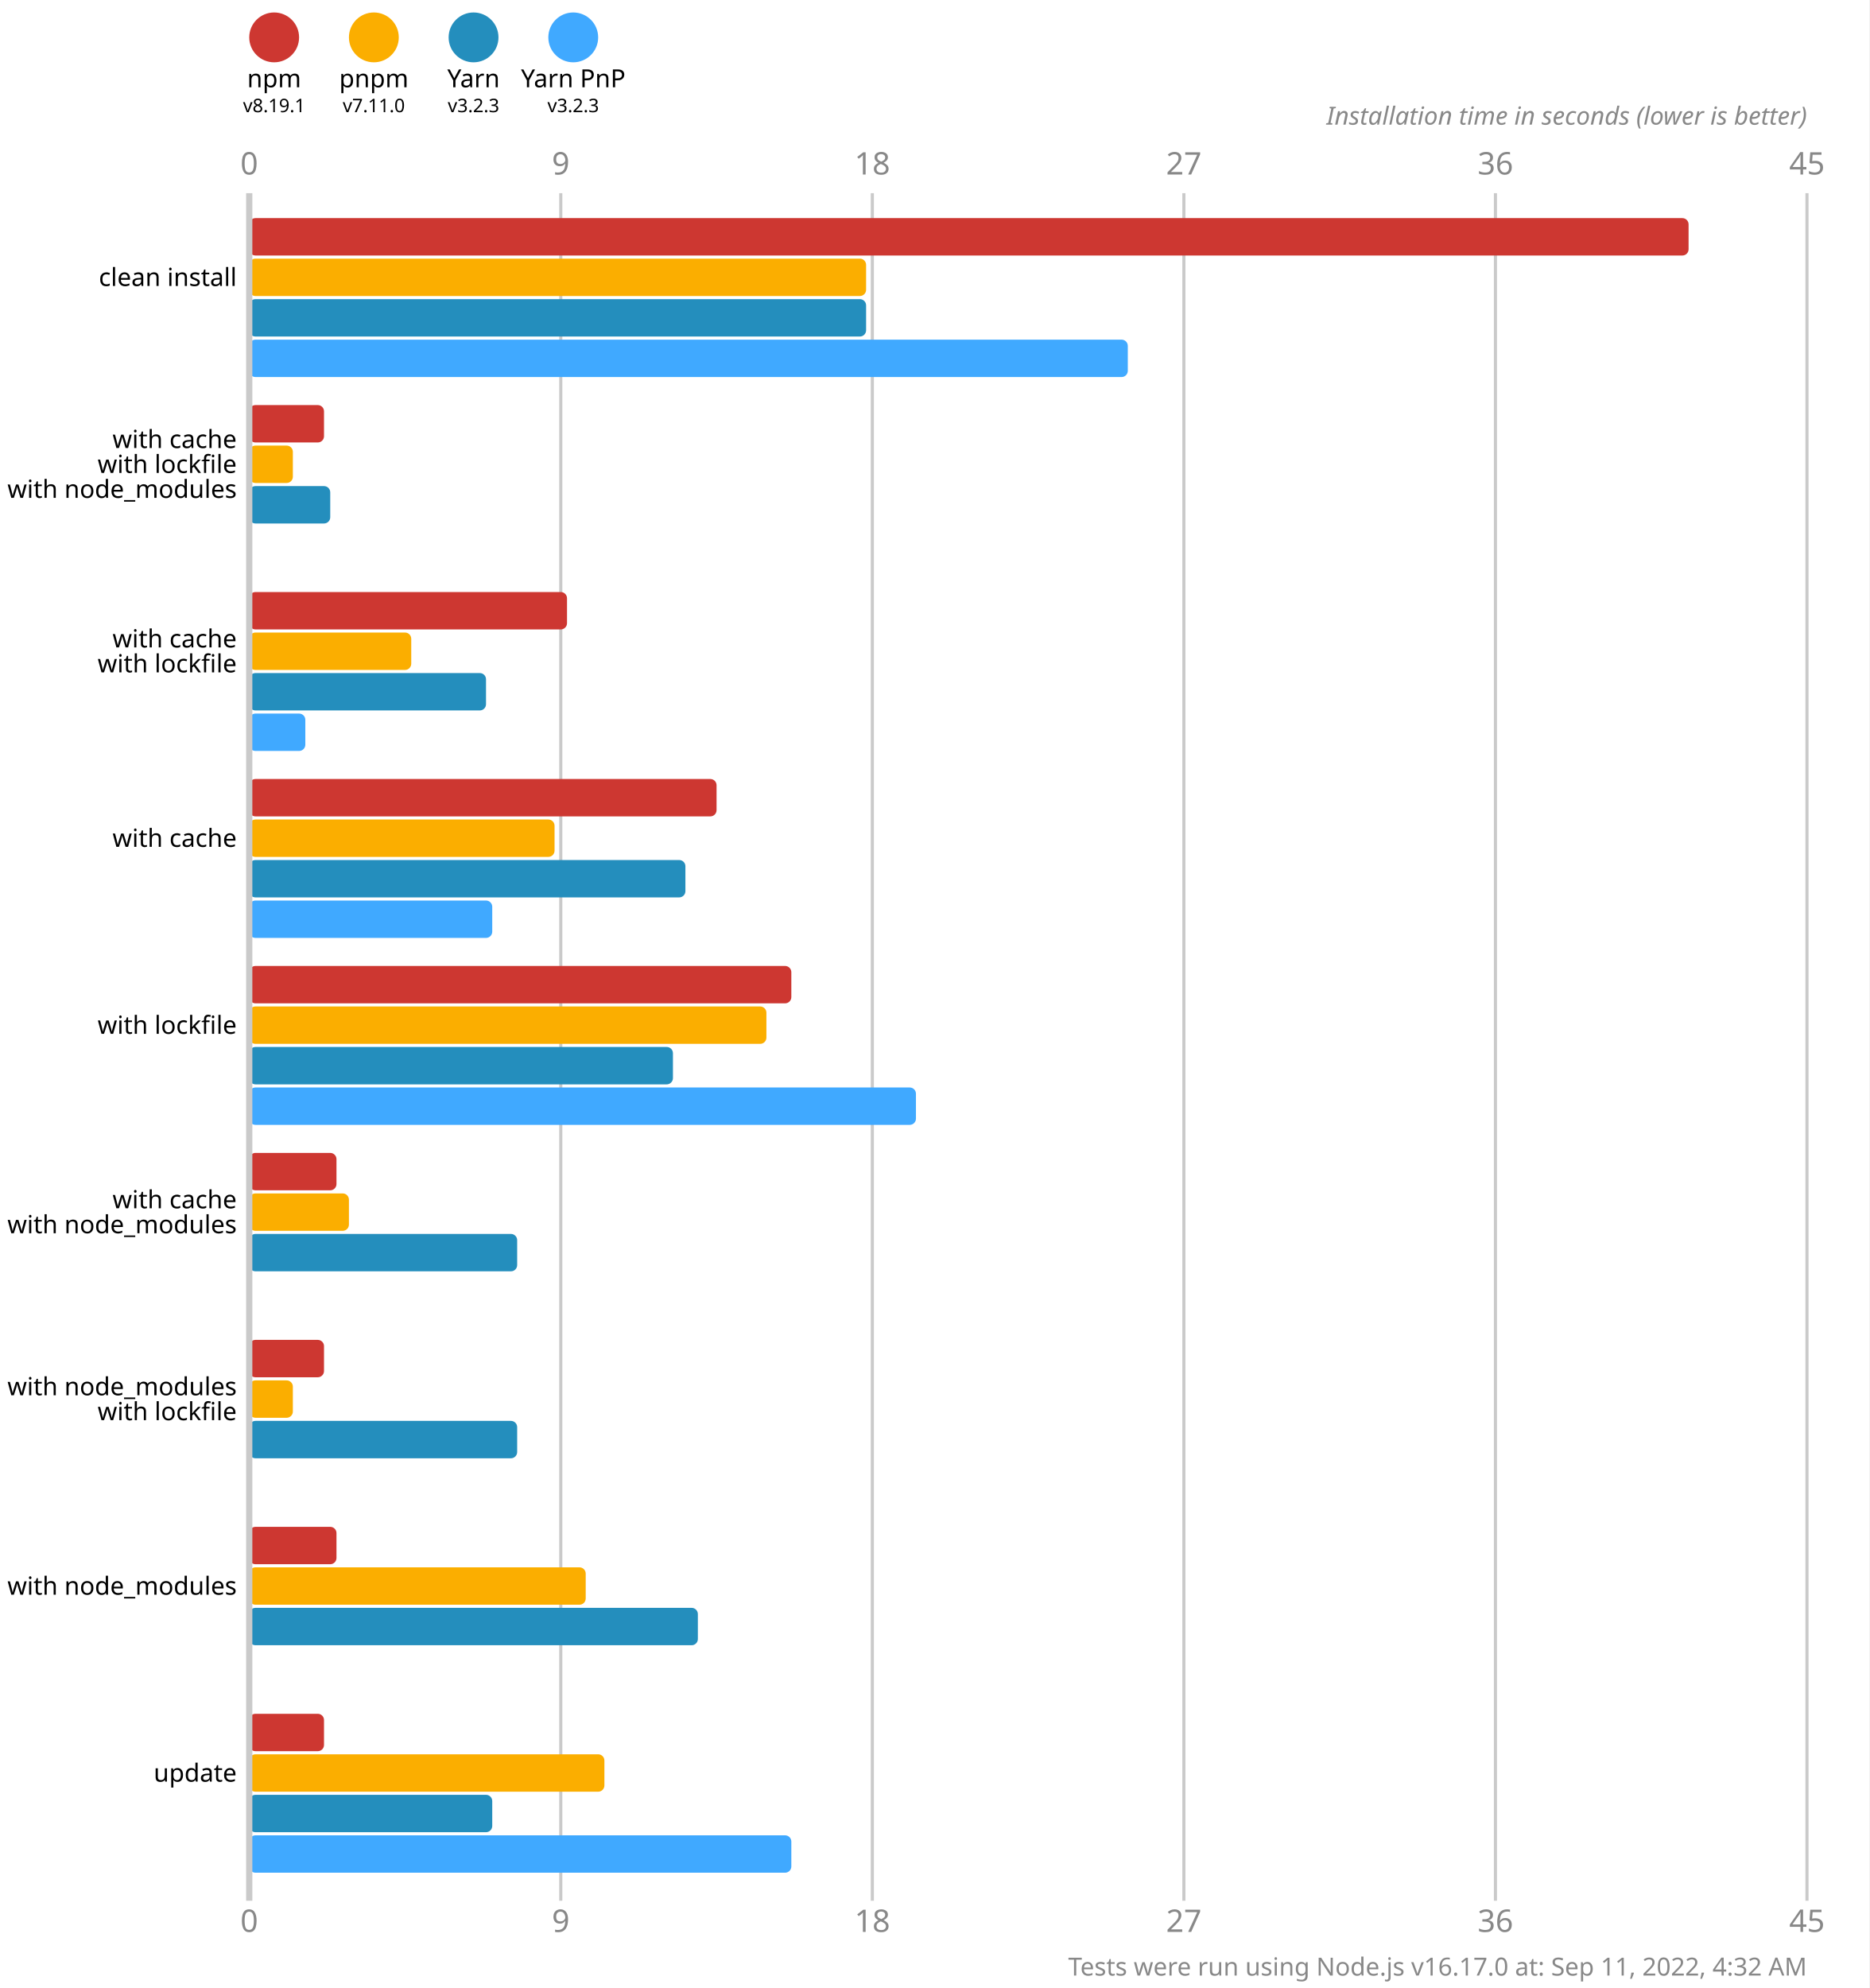
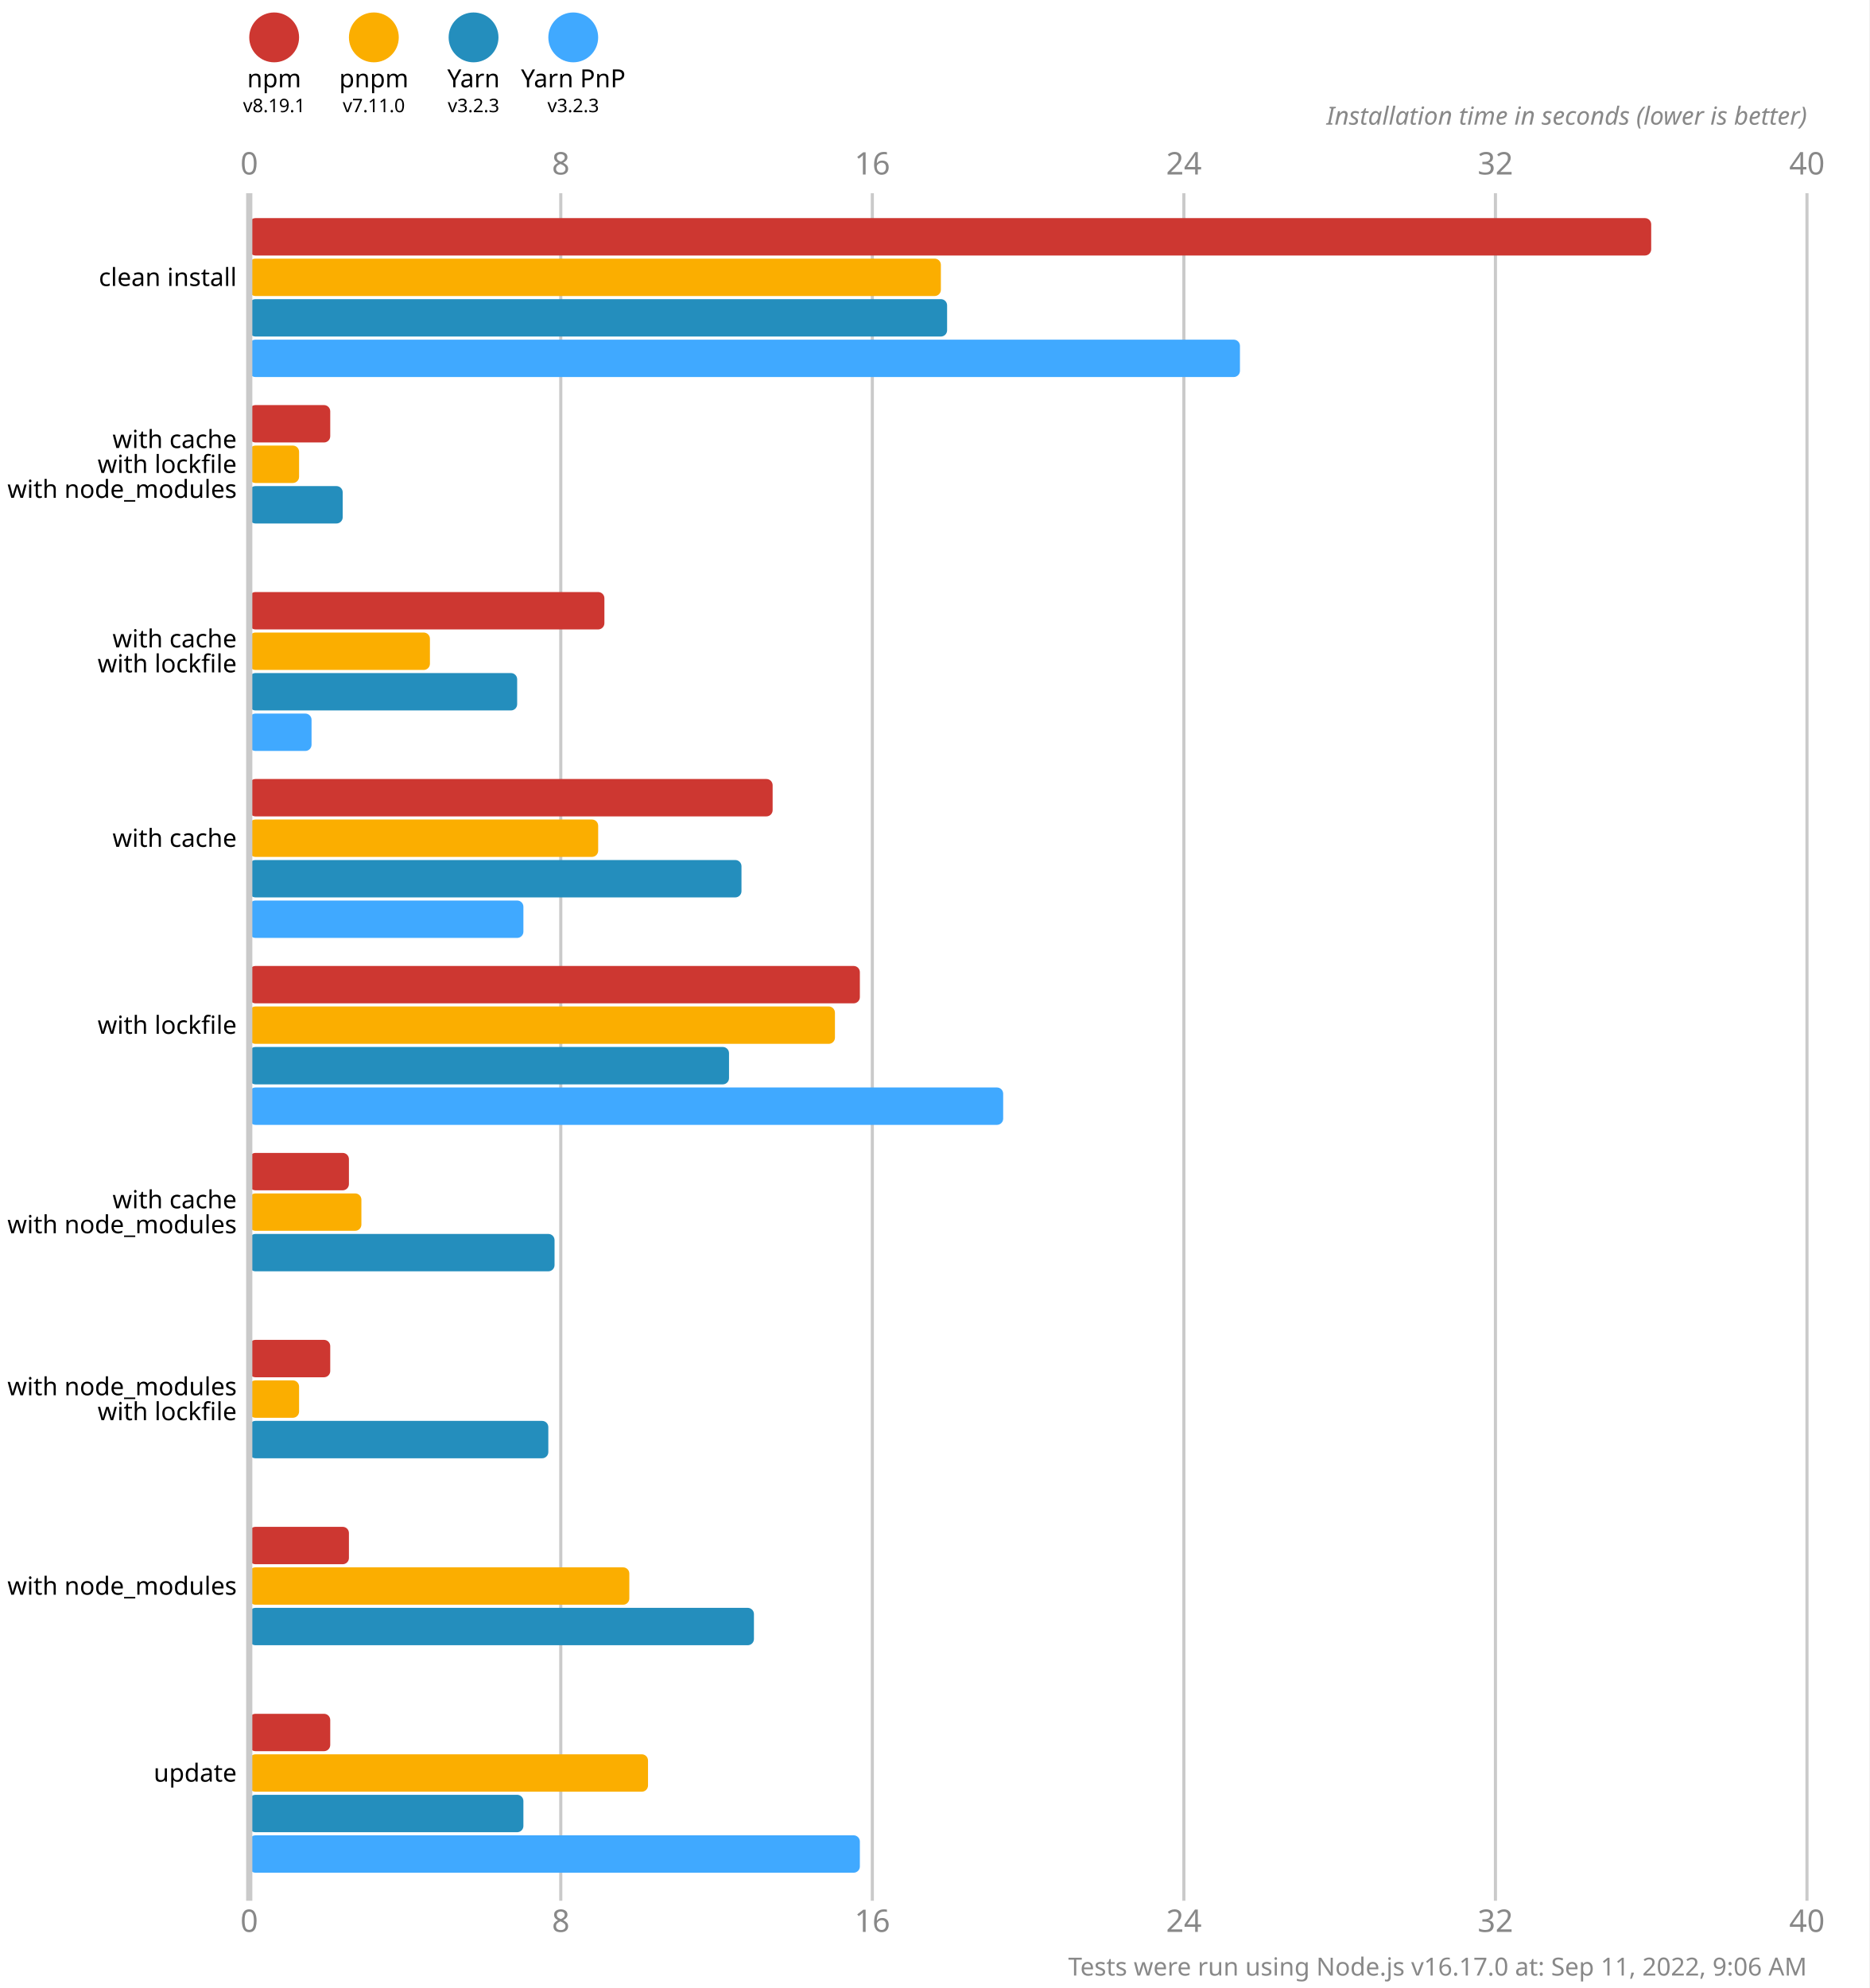
<svg xmlns="http://www.w3.org/2000/svg" version="1.1" viewBox="0 0 300 319">
  <style>
    .font { font-family: sans-serif; }
    .s3 { font-size: 3px; }
    .s4 { font-size: 4px; }
    .s5 { font-size: 5px; }
    .line { stroke: #cacaca; }
    .width { stroke-width: 0.5; }
    .text { fill: #888; }
  </style>
  <rect x="0" y="0" width="300" height="319" fill="#fff" />
  <circle cx="44" cy="6" r="4" fill="#cd3731" />
  <text x="44" y="14" class="font s4" text-anchor="middle">npm</text>
  <text x="44" y="18" class="font s3" text-anchor="middle">v8.19.1</text>
  <circle cx="60" cy="6" r="4" fill="#fbae00" />
  <text x="60" y="14" class="font s4" text-anchor="middle">pnpm</text>
  <text x="60" y="18" class="font s3" text-anchor="middle">v7.11.0</text>
  <circle cx="76" cy="6" r="4" fill="#248ebd" />
  <text x="76" y="14" class="font s4" text-anchor="middle">Yarn</text>
  <text x="76" y="18" class="font s3" text-anchor="middle">v3.2.3</text>
  <circle cx="92" cy="6" r="4" fill="#40a9ff" />
  <text x="92" y="14" class="font s4" text-anchor="middle">Yarn PnP</text>
  <text x="92" y="18" class="font s3" text-anchor="middle">v3.2.3</text>
  <text x="40" y="28" class="font s5 text" text-anchor="middle">0</text>
  <text x="40" y="310" class="font s5 text" text-anchor="middle">0</text>
  <line x1="90" y1="31" x2="90" y2="305" class="line width" />
-   <text x="90" y="28" class="font s5 text" text-anchor="middle">9</text>
-   <text x="90" y="310" class="font s5 text" text-anchor="middle">9</text>
+   <text x="90" y="28" class="font s5 text" text-anchor="middle">8</text>
+   <text x="90" y="310" class="font s5 text" text-anchor="middle">8</text>
  <line x1="140" y1="31" x2="140" y2="305" class="line width" />
-   <text x="140" y="28" class="font s5 text" text-anchor="middle">18</text>
-   <text x="140" y="310" class="font s5 text" text-anchor="middle">18</text>
+   <text x="140" y="28" class="font s5 text" text-anchor="middle">16</text>
+   <text x="140" y="310" class="font s5 text" text-anchor="middle">16</text>
  <line x1="190" y1="31" x2="190" y2="305" class="line width" />
-   <text x="190" y="28" class="font s5 text" text-anchor="middle">27</text>
-   <text x="190" y="310" class="font s5 text" text-anchor="middle">27</text>
+   <text x="190" y="28" class="font s5 text" text-anchor="middle">24</text>
+   <text x="190" y="310" class="font s5 text" text-anchor="middle">24</text>
  <line x1="240" y1="31" x2="240" y2="305" class="line width" />
-   <text x="240" y="28" class="font s5 text" text-anchor="middle">36</text>
-   <text x="240" y="310" class="font s5 text" text-anchor="middle">36</text>
+   <text x="240" y="28" class="font s5 text" text-anchor="middle">32</text>
+   <text x="240" y="310" class="font s5 text" text-anchor="middle">32</text>
  <line x1="290" y1="31" x2="290" y2="305" class="line width" />
-   <text x="290" y="28" class="font s5 text" text-anchor="middle">45</text>
-   <text x="290" y="310" class="font s5 text" text-anchor="middle">45</text>
+   <text x="290" y="28" class="font s5 text" text-anchor="middle">40</text>
+   <text x="290" y="310" class="font s5 text" text-anchor="middle">40</text>
  <text x="290" y="20" class="font s4 text" font-style="italic" text-anchor="end">Installation time in seconds (lower is better)</text>
-   <rect x="40" y="35" width="231" height="6" fill="#cd3731" rx="1" ry="1" />
-   <rect x="40" y="41.5" width="99" height="6" fill="#fbae00" rx="1" ry="1" />
-   <rect x="40" y="48" width="99" height="6" fill="#248ebd" rx="1" ry="1" />
-   <rect x="40" y="54.5" width="141" height="6" fill="#40a9ff" rx="1" ry="1" />
-   <rect x="40" y="65" width="12" height="6" fill="#cd3731" rx="1" ry="1" />
-   <rect x="40" y="71.5" width="7" height="6" fill="#fbae00" rx="1" ry="1" />
-   <rect x="40" y="78" width="13" height="6" fill="#248ebd" rx="1" ry="1" />
+   <rect x="40" y="35" width="225" height="6" fill="#cd3731" rx="1" ry="1" />
+   <rect x="40" y="41.5" width="111" height="6" fill="#fbae00" rx="1" ry="1" />
+   <rect x="40" y="48" width="112" height="6" fill="#248ebd" rx="1" ry="1" />
+   <rect x="40" y="54.5" width="159" height="6" fill="#40a9ff" rx="1" ry="1" />
+   <rect x="40" y="65" width="13" height="6" fill="#cd3731" rx="1" ry="1" />
+   <rect x="40" y="71.5" width="8" height="6" fill="#fbae00" rx="1" ry="1" />
+   <rect x="40" y="78" width="15" height="6" fill="#248ebd" rx="1" ry="1" />
  <rect x="40" y="84.5" width="0" height="6" fill="#40a9ff" rx="1" ry="1" />
-   <rect x="40" y="95" width="51" height="6" fill="#cd3731" rx="1" ry="1" />
-   <rect x="40" y="101.5" width="26" height="6" fill="#fbae00" rx="1" ry="1" />
-   <rect x="40" y="108" width="38" height="6" fill="#248ebd" rx="1" ry="1" />
-   <rect x="40" y="114.5" width="9" height="6" fill="#40a9ff" rx="1" ry="1" />
-   <rect x="40" y="125" width="75" height="6" fill="#cd3731" rx="1" ry="1" />
-   <rect x="40" y="131.5" width="49" height="6" fill="#fbae00" rx="1" ry="1" />
-   <rect x="40" y="138" width="70" height="6" fill="#248ebd" rx="1" ry="1" />
-   <rect x="40" y="144.5" width="39" height="6" fill="#40a9ff" rx="1" ry="1" />
-   <rect x="40" y="155" width="87" height="6" fill="#cd3731" rx="1" ry="1" />
-   <rect x="40" y="161.5" width="83" height="6" fill="#fbae00" rx="1" ry="1" />
-   <rect x="40" y="168" width="68" height="6" fill="#248ebd" rx="1" ry="1" />
-   <rect x="40" y="174.5" width="107" height="6" fill="#40a9ff" rx="1" ry="1" />
-   <rect x="40" y="185" width="14" height="6" fill="#cd3731" rx="1" ry="1" />
-   <rect x="40" y="191.5" width="16" height="6" fill="#fbae00" rx="1" ry="1" />
-   <rect x="40" y="198" width="43" height="6" fill="#248ebd" rx="1" ry="1" />
+   <rect x="40" y="95" width="57" height="6" fill="#cd3731" rx="1" ry="1" />
+   <rect x="40" y="101.5" width="29" height="6" fill="#fbae00" rx="1" ry="1" />
+   <rect x="40" y="108" width="43" height="6" fill="#248ebd" rx="1" ry="1" />
+   <rect x="40" y="114.5" width="10" height="6" fill="#40a9ff" rx="1" ry="1" />
+   <rect x="40" y="125" width="84" height="6" fill="#cd3731" rx="1" ry="1" />
+   <rect x="40" y="131.5" width="56" height="6" fill="#fbae00" rx="1" ry="1" />
+   <rect x="40" y="138" width="79" height="6" fill="#248ebd" rx="1" ry="1" />
+   <rect x="40" y="144.5" width="44" height="6" fill="#40a9ff" rx="1" ry="1" />
+   <rect x="40" y="155" width="98" height="6" fill="#cd3731" rx="1" ry="1" />
+   <rect x="40" y="161.5" width="94" height="6" fill="#fbae00" rx="1" ry="1" />
+   <rect x="40" y="168" width="77" height="6" fill="#248ebd" rx="1" ry="1" />
+   <rect x="40" y="174.5" width="121" height="6" fill="#40a9ff" rx="1" ry="1" />
+   <rect x="40" y="185" width="16" height="6" fill="#cd3731" rx="1" ry="1" />
+   <rect x="40" y="191.5" width="18" height="6" fill="#fbae00" rx="1" ry="1" />
+   <rect x="40" y="198" width="49" height="6" fill="#248ebd" rx="1" ry="1" />
  <rect x="40" y="204.5" width="0" height="6" fill="#40a9ff" rx="1" ry="1" />
-   <rect x="40" y="215" width="12" height="6" fill="#cd3731" rx="1" ry="1" />
-   <rect x="40" y="221.5" width="7" height="6" fill="#fbae00" rx="1" ry="1" />
-   <rect x="40" y="228" width="43" height="6" fill="#248ebd" rx="1" ry="1" />
+   <rect x="40" y="215" width="13" height="6" fill="#cd3731" rx="1" ry="1" />
+   <rect x="40" y="221.5" width="8" height="6" fill="#fbae00" rx="1" ry="1" />
+   <rect x="40" y="228" width="48" height="6" fill="#248ebd" rx="1" ry="1" />
  <rect x="40" y="234.5" width="0" height="6" fill="#40a9ff" rx="1" ry="1" />
-   <rect x="40" y="245" width="14" height="6" fill="#cd3731" rx="1" ry="1" />
-   <rect x="40" y="251.5" width="54" height="6" fill="#fbae00" rx="1" ry="1" />
-   <rect x="40" y="258" width="72" height="6" fill="#248ebd" rx="1" ry="1" />
+   <rect x="40" y="245" width="16" height="6" fill="#cd3731" rx="1" ry="1" />
+   <rect x="40" y="251.5" width="61" height="6" fill="#fbae00" rx="1" ry="1" />
+   <rect x="40" y="258" width="81" height="6" fill="#248ebd" rx="1" ry="1" />
  <rect x="40" y="264.5" width="0" height="6" fill="#40a9ff" rx="1" ry="1" />
-   <rect x="40" y="275" width="12" height="6" fill="#cd3731" rx="1" ry="1" />
-   <rect x="40" y="281.5" width="57" height="6" fill="#fbae00" rx="1" ry="1" />
-   <rect x="40" y="288" width="39" height="6" fill="#248ebd" rx="1" ry="1" />
-   <rect x="40" y="294.5" width="87" height="6" fill="#40a9ff" rx="1" ry="1" />
+   <rect x="40" y="275" width="13" height="6" fill="#cd3731" rx="1" ry="1" />
+   <rect x="40" y="281.5" width="64" height="6" fill="#fbae00" rx="1" ry="1" />
+   <rect x="40" y="288" width="44" height="6" fill="#248ebd" rx="1" ry="1" />
+   <rect x="40" y="294.5" width="98" height="6" fill="#40a9ff" rx="1" ry="1" />
  <line x1="40" y1="31" x2="40" y2="305" class="line" />
  <text x="38" y="44.5" class="font s4" dominant-baseline="middle" text-anchor="end">clean install</text>
  <text x="38" y="70.5" class="font s4" dominant-baseline="middle" text-anchor="end">with cache</text>
  <text x="38" y="74.5" class="font s4" dominant-baseline="middle" text-anchor="end">with lockfile</text>
  <text x="38" y="78.5" class="font s4" dominant-baseline="middle" text-anchor="end">with node_modules</text>
  <text x="38" y="102.5" class="font s4" dominant-baseline="middle" text-anchor="end">with cache</text>
  <text x="38" y="106.5" class="font s4" dominant-baseline="middle" text-anchor="end">with lockfile</text>
  <text x="38" y="134.5" class="font s4" dominant-baseline="middle" text-anchor="end">with cache</text>
  <text x="38" y="164.5" class="font s4" dominant-baseline="middle" text-anchor="end">with lockfile</text>
  <text x="38" y="192.5" class="font s4" dominant-baseline="middle" text-anchor="end">with cache</text>
  <text x="38" y="196.5" class="font s4" dominant-baseline="middle" text-anchor="end">with node_modules</text>
  <text x="38" y="222.5" class="font s4" dominant-baseline="middle" text-anchor="end">with node_modules</text>
  <text x="38" y="226.5" class="font s4" dominant-baseline="middle" text-anchor="end">with lockfile</text>
  <text x="38" y="254.5" class="font s4" dominant-baseline="middle" text-anchor="end">with node_modules</text>
  <text x="38" y="284.5" class="font s4" dominant-baseline="middle" text-anchor="end">update</text>
-   <text x="290" y="317" class="font s4 text" text-anchor="end">Tests were run using Node.js v16.17.0 at: Sep 11, 2022, 4:32 AM</text>
+   <text x="290" y="317" class="font s4 text" text-anchor="end">Tests were run using Node.js v16.17.0 at: Sep 11, 2022, 9:06 AM</text>
</svg>
